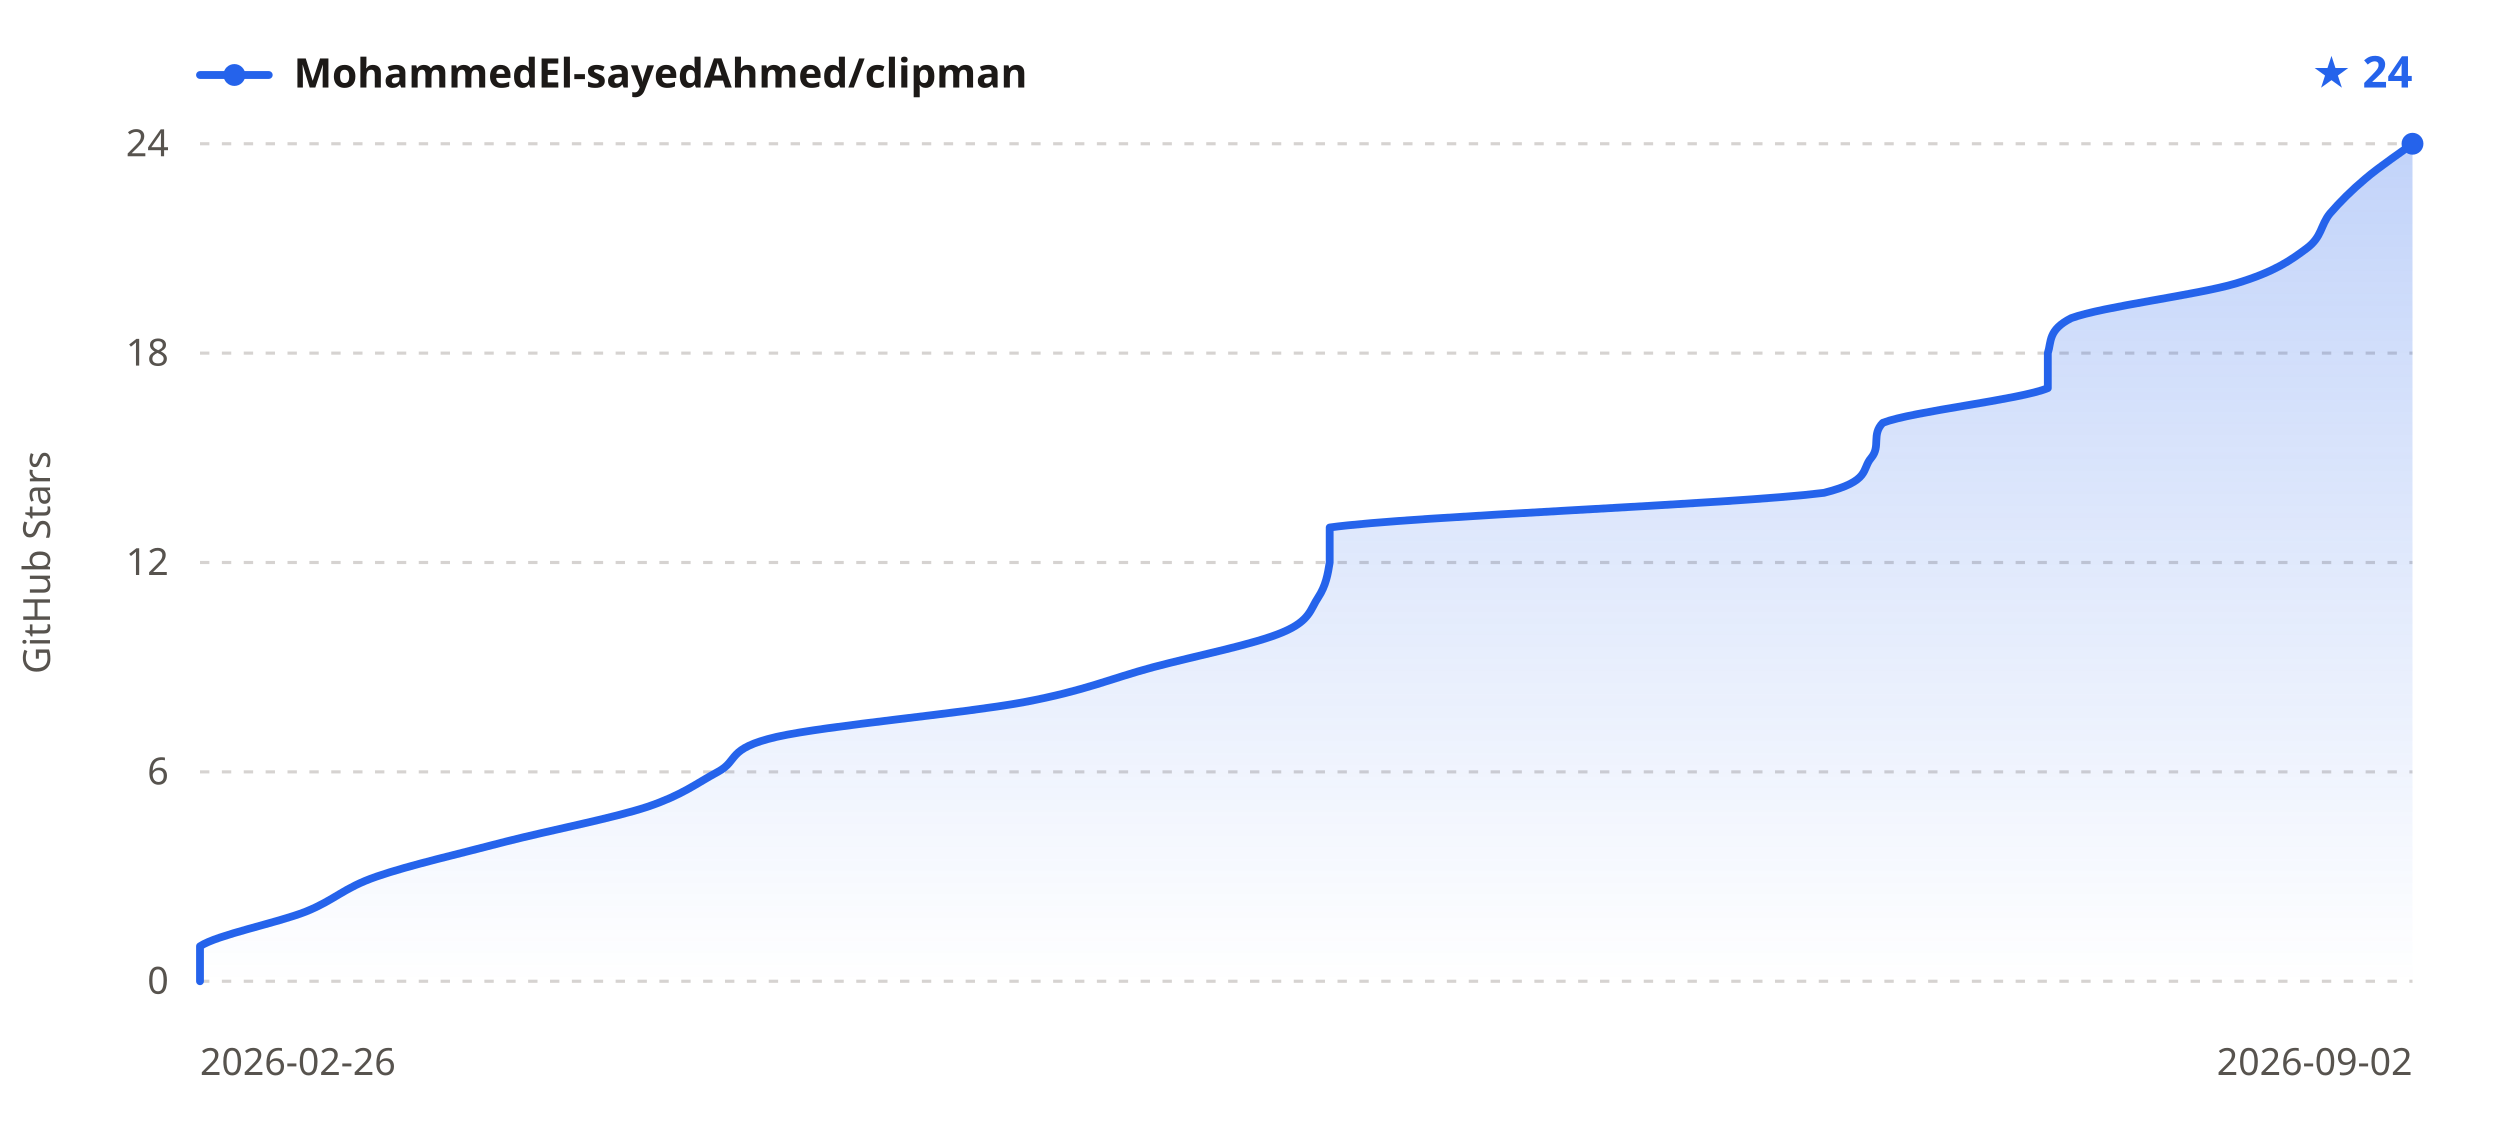
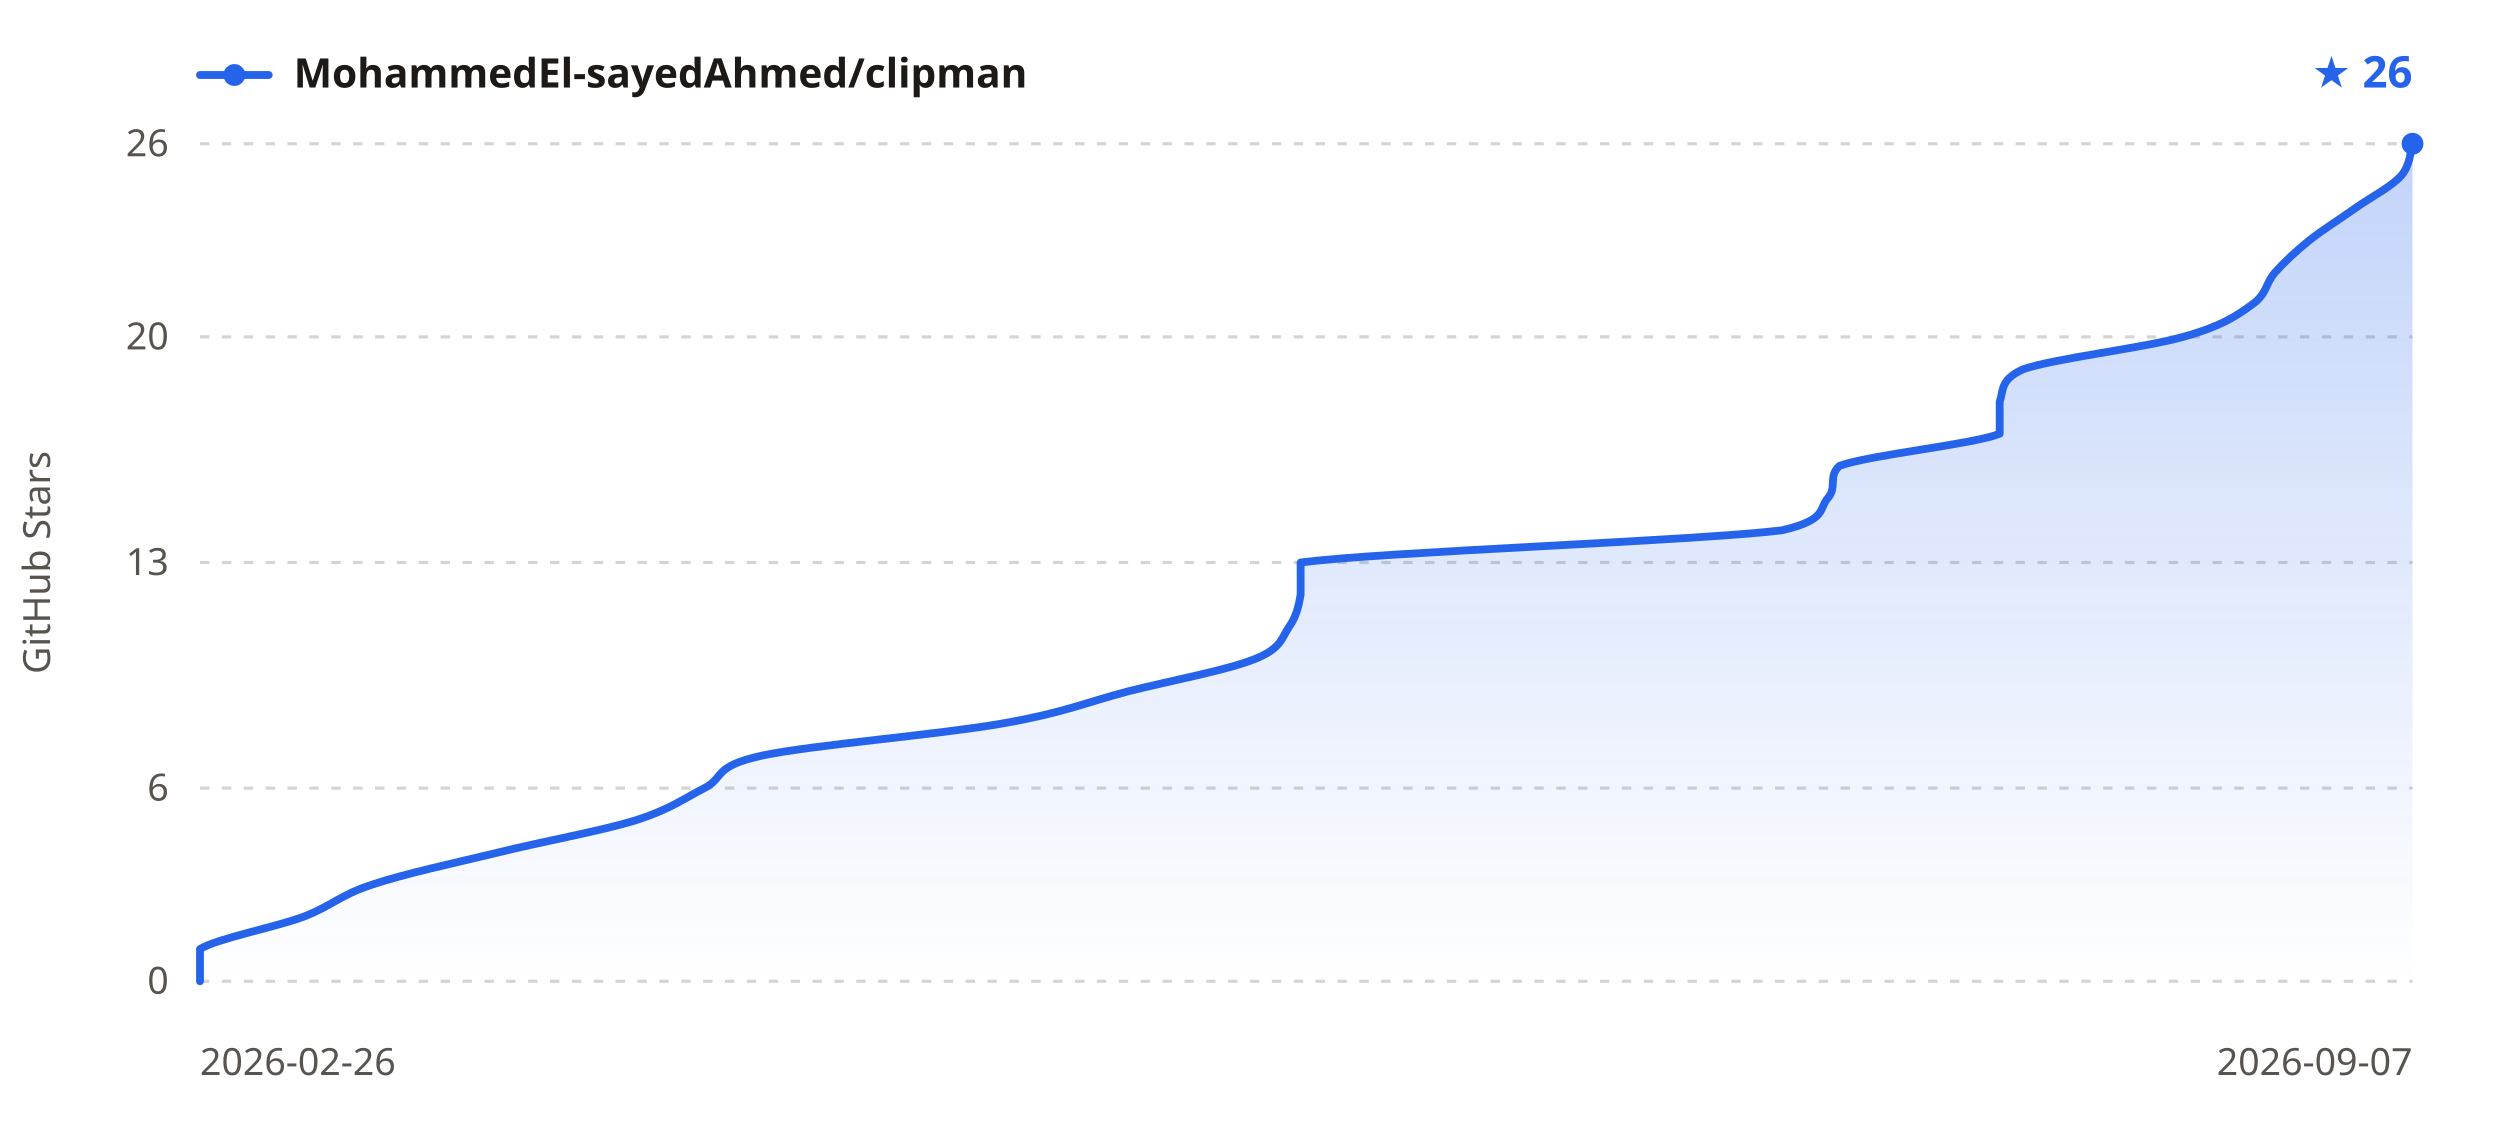
<svg xmlns="http://www.w3.org/2000/svg" width="800" height="360" viewBox="0 0 800 360" font-family="sans-serif">
  <defs>
    <linearGradient id="sh-grad-l" x1="0" y1="0" x2="0" y2="1">
      <stop offset="0" stop-color="#2563eb" stop-opacity="0.28" />
      <stop offset="1" stop-color="#2563eb" stop-opacity="0" />
    </linearGradient>
  </defs>
  <line x1="64" y1="314.0" x2="772" y2="314.0" stroke="#d6d3d1" stroke-width="1" stroke-dasharray="3,4" />
-   <line x1="64" y1="247.0" x2="772" y2="247.0" stroke="#d6d3d1" stroke-width="1" stroke-dasharray="3,4" />
+   <line x1="64" y1="252.2" x2="772" y2="252.2" stroke="#d6d3d1" stroke-width="1" stroke-dasharray="3,4" />
  <line x1="64" y1="180.0" x2="772" y2="180.0" stroke="#d6d3d1" stroke-width="1" stroke-dasharray="3,4" />
-   <line x1="64" y1="113.0" x2="772" y2="113.0" stroke="#d6d3d1" stroke-width="1" stroke-dasharray="3,4" />
+   <line x1="64" y1="107.8" x2="772" y2="107.8" stroke="#d6d3d1" stroke-width="1" stroke-dasharray="3,4" />
  <line x1="64" y1="46.0" x2="772" y2="46.0" stroke="#d6d3d1" stroke-width="1" stroke-dasharray="3,4" />
-   <path d="M64.0,314.0 C64.0,312.1 64.0,306.6 64.0,302.8 C69.6,299.1 88.5,295.4 97.9,291.7 C107.3,287.9 109.8,284.2 120.5,280.5 C131.2,276.8 147.5,273.1 161.9,269.3 C176.4,265.6 195.8,261.9 207.1,258.2 C218.4,254.4 222.8,250.7 229.7,247.0 C236.6,243.3 232.2,239.6 248.5,235.8 C264.9,232.1 307.5,228.4 327.6,224.7 C347.7,220.9 355.2,217.2 369.0,213.5 C382.9,209.8 401.7,206.1 410.5,202.3 C419.3,198.6 419.3,194.9 421.8,191.2 C424.3,187.4 424.9,183.7 425.5,180.0 C425.5,176.3 425.5,172.6 425.5,168.8 C451.9,165.1 554.8,161.4 583.7,157.7 C598.8,153.9 595.6,150.2 598.8,146.5 C601.9,142.8 598.8,139.1 602.5,135.3 C611.9,131.6 646.5,127.9 655.3,124.2 C655.3,120.4 655.3,116.7 655.3,113.0 C656.5,109.3 655.3,105.6 662.8,101.8 C672.8,98.1 703.0,94.4 715.5,90.7 C728.1,86.9 733.1,83.2 738.1,79.5 C743.1,75.8 742.5,72.1 745.6,68.3 C748.8,64.6 752.5,60.9 756.9,57.2 C761.3,53.4 769.5,47.9 772.0,46.0 L772.0,314.0 L64.0,314.0 Z" fill="url(#sh-grad-l)" />
-   <path d="M64.0,314.0 C64.0,312.1 64.0,306.6 64.0,302.8 C69.6,299.1 88.5,295.4 97.9,291.7 C107.3,287.9 109.8,284.2 120.5,280.5 C131.2,276.8 147.5,273.1 161.9,269.3 C176.4,265.6 195.8,261.9 207.1,258.2 C218.4,254.4 222.8,250.7 229.7,247.0 C236.6,243.3 232.2,239.6 248.5,235.8 C264.9,232.1 307.5,228.4 327.6,224.7 C347.7,220.9 355.2,217.2 369.0,213.5 C382.9,209.8 401.7,206.1 410.5,202.3 C419.3,198.6 419.3,194.9 421.8,191.2 C424.3,187.4 424.9,183.7 425.5,180.0 C425.5,176.3 425.5,172.6 425.5,168.8 C451.9,165.1 554.8,161.4 583.7,157.7 C598.8,153.9 595.6,150.2 598.8,146.5 C601.9,142.8 598.8,139.1 602.5,135.3 C611.9,131.6 646.5,127.9 655.3,124.2 C655.3,120.4 655.3,116.7 655.3,113.0 C656.5,109.3 655.3,105.6 662.8,101.8 C672.8,98.1 703.0,94.4 715.5,90.7 C728.1,86.9 733.1,83.2 738.1,79.5 C743.1,75.8 742.5,72.1 745.6,68.3 C748.8,64.6 752.5,60.9 756.9,57.2 C761.3,53.4 769.5,47.9 772.0,46.0" fill="none" stroke="#2563eb" stroke-width="2.5" stroke-linejoin="round" stroke-linecap="round" />
+   <path d="M64.0,314.0 C64.0,312.3 64.0,307.1 64.0,303.7 C69.5,300.3 87.8,296.8 97.0,293.4 C106.2,289.9 108.6,286.5 119.0,283.1 C129.4,279.6 145.3,276.2 159.4,272.8 C173.4,269.3 192.4,265.9 203.4,262.5 C214.4,259.0 218.7,255.6 225.4,252.2 C232.1,248.7 227.9,245.3 243.8,241.8 C259.6,238.4 301.2,235.0 320.8,231.5 C340.4,228.1 347.7,224.7 361.1,221.2 C374.6,217.8 392.9,214.4 401.5,210.9 C410.1,207.5 410.1,204.1 412.5,200.6 C414.9,197.2 415.6,193.7 416.2,190.3 C416.2,186.9 416.2,183.4 416.2,180.0 C441.8,176.6 542.1,173.1 570.2,169.7 C584.9,166.3 581.9,162.8 584.9,159.4 C588.0,155.9 584.9,152.5 588.6,149.1 C597.8,145.6 631.4,142.2 639.9,138.8 C639.9,135.3 639.9,131.9 639.9,128.5 C641.2,125.0 639.9,121.6 647.3,118.2 C657.1,114.7 686.4,111.3 698.6,107.8 C710.9,104.4 715.8,101.0 720.6,97.5 C725.5,94.1 724.9,90.7 728.0,87.2 C731.0,83.8 734.7,80.4 739.0,76.9 C743.3,73.5 748.8,70.1 753.7,66.6 C758.5,63.2 765.3,59.7 768.3,56.3 C771.4,52.9 771.4,47.7 772.0,46.0 L772.0,314.0 L64.0,314.0 Z" fill="url(#sh-grad-l)" />
+   <path d="M64.0,314.0 C64.0,312.3 64.0,307.1 64.0,303.7 C69.5,300.3 87.8,296.8 97.0,293.4 C106.2,289.9 108.6,286.5 119.0,283.1 C129.4,279.6 145.3,276.2 159.4,272.8 C173.4,269.3 192.4,265.9 203.4,262.5 C214.4,259.0 218.7,255.6 225.4,252.2 C232.1,248.7 227.9,245.3 243.8,241.8 C259.6,238.4 301.2,235.0 320.8,231.5 C340.4,228.1 347.7,224.7 361.1,221.2 C374.6,217.8 392.9,214.4 401.5,210.9 C410.1,207.5 410.1,204.1 412.5,200.6 C414.9,197.2 415.6,193.7 416.2,190.3 C416.2,186.9 416.2,183.4 416.2,180.0 C441.8,176.6 542.1,173.1 570.2,169.7 C584.9,166.3 581.9,162.8 584.9,159.4 C588.0,155.9 584.9,152.5 588.6,149.1 C597.8,145.6 631.4,142.2 639.9,138.8 C639.9,135.3 639.9,131.9 639.9,128.5 C641.2,125.0 639.9,121.6 647.3,118.2 C657.1,114.7 686.4,111.3 698.6,107.8 C710.9,104.4 715.8,101.0 720.6,97.5 C725.5,94.1 724.9,90.7 728.0,87.2 C731.0,83.8 734.7,80.4 739.0,76.9 C743.3,73.5 748.8,70.1 753.7,66.6 C758.5,63.2 765.3,59.7 768.3,56.3 C771.4,52.9 771.4,47.7 772.0,46.0" fill="none" stroke="#2563eb" stroke-width="2.5" stroke-linejoin="round" stroke-linecap="round" />
  <circle cx="772.0" cy="46.0" r="3.5" fill="#2563eb" />
  <line x1="64" y1="24" x2="86" y2="24" stroke="#2563eb" stroke-width="2.5" stroke-linecap="round" />
  <circle cx="75" cy="24" r="3.5" fill="#2563eb" />
  <text x="94" y="28" fill="#1c1917" font-size="13" font-weight="600" font-family="sans-serif">MohammedEl-sayedAhmed/clipman</text>
-   <text x="772" y="28" text-anchor="end" fill="#2563eb" font-size="14" font-weight="700" font-family="sans-serif">★ 24</text>
+   <text x="772" y="28" text-anchor="end" fill="#2563eb" font-size="14" font-weight="700" font-family="sans-serif">★ 26</text>
  <text x="54" y="318.0" text-anchor="end" fill="#57534e" font-size="12" font-family="sans-serif">0</text>
-   <text x="54" y="251.0" text-anchor="end" fill="#57534e" font-size="12" font-family="sans-serif">6</text>
-   <text x="54" y="184.0" text-anchor="end" fill="#57534e" font-size="12" font-family="sans-serif">12</text>
-   <text x="54" y="117.0" text-anchor="end" fill="#57534e" font-size="12" font-family="sans-serif">18</text>
-   <text x="54" y="50.0" text-anchor="end" fill="#57534e" font-size="12" font-family="sans-serif">24</text>
+   <text x="54" y="256.2" text-anchor="end" fill="#57534e" font-size="12" font-family="sans-serif">6</text>
+   <text x="54" y="184.0" text-anchor="end" fill="#57534e" font-size="12" font-family="sans-serif">13</text>
+   <text x="54" y="111.8" text-anchor="end" fill="#57534e" font-size="12" font-family="sans-serif">20</text>
+   <text x="54" y="50.0" text-anchor="end" fill="#57534e" font-size="12" font-family="sans-serif">26</text>
  <text x="64" y="344" fill="#57534e" font-size="12" font-family="sans-serif">2026-02-26</text>
-   <text x="772" y="344" text-anchor="end" fill="#57534e" font-size="12" font-family="sans-serif">2026-09-02</text>
+   <text x="772" y="344" text-anchor="end" fill="#57534e" font-size="12" font-family="sans-serif">2026-09-07</text>
  <text x="16" y="180.0" fill="#57534e" font-size="12" font-family="sans-serif" text-anchor="middle" transform="rotate(-90 16 180.0)">GitHub Stars</text>
</svg>
